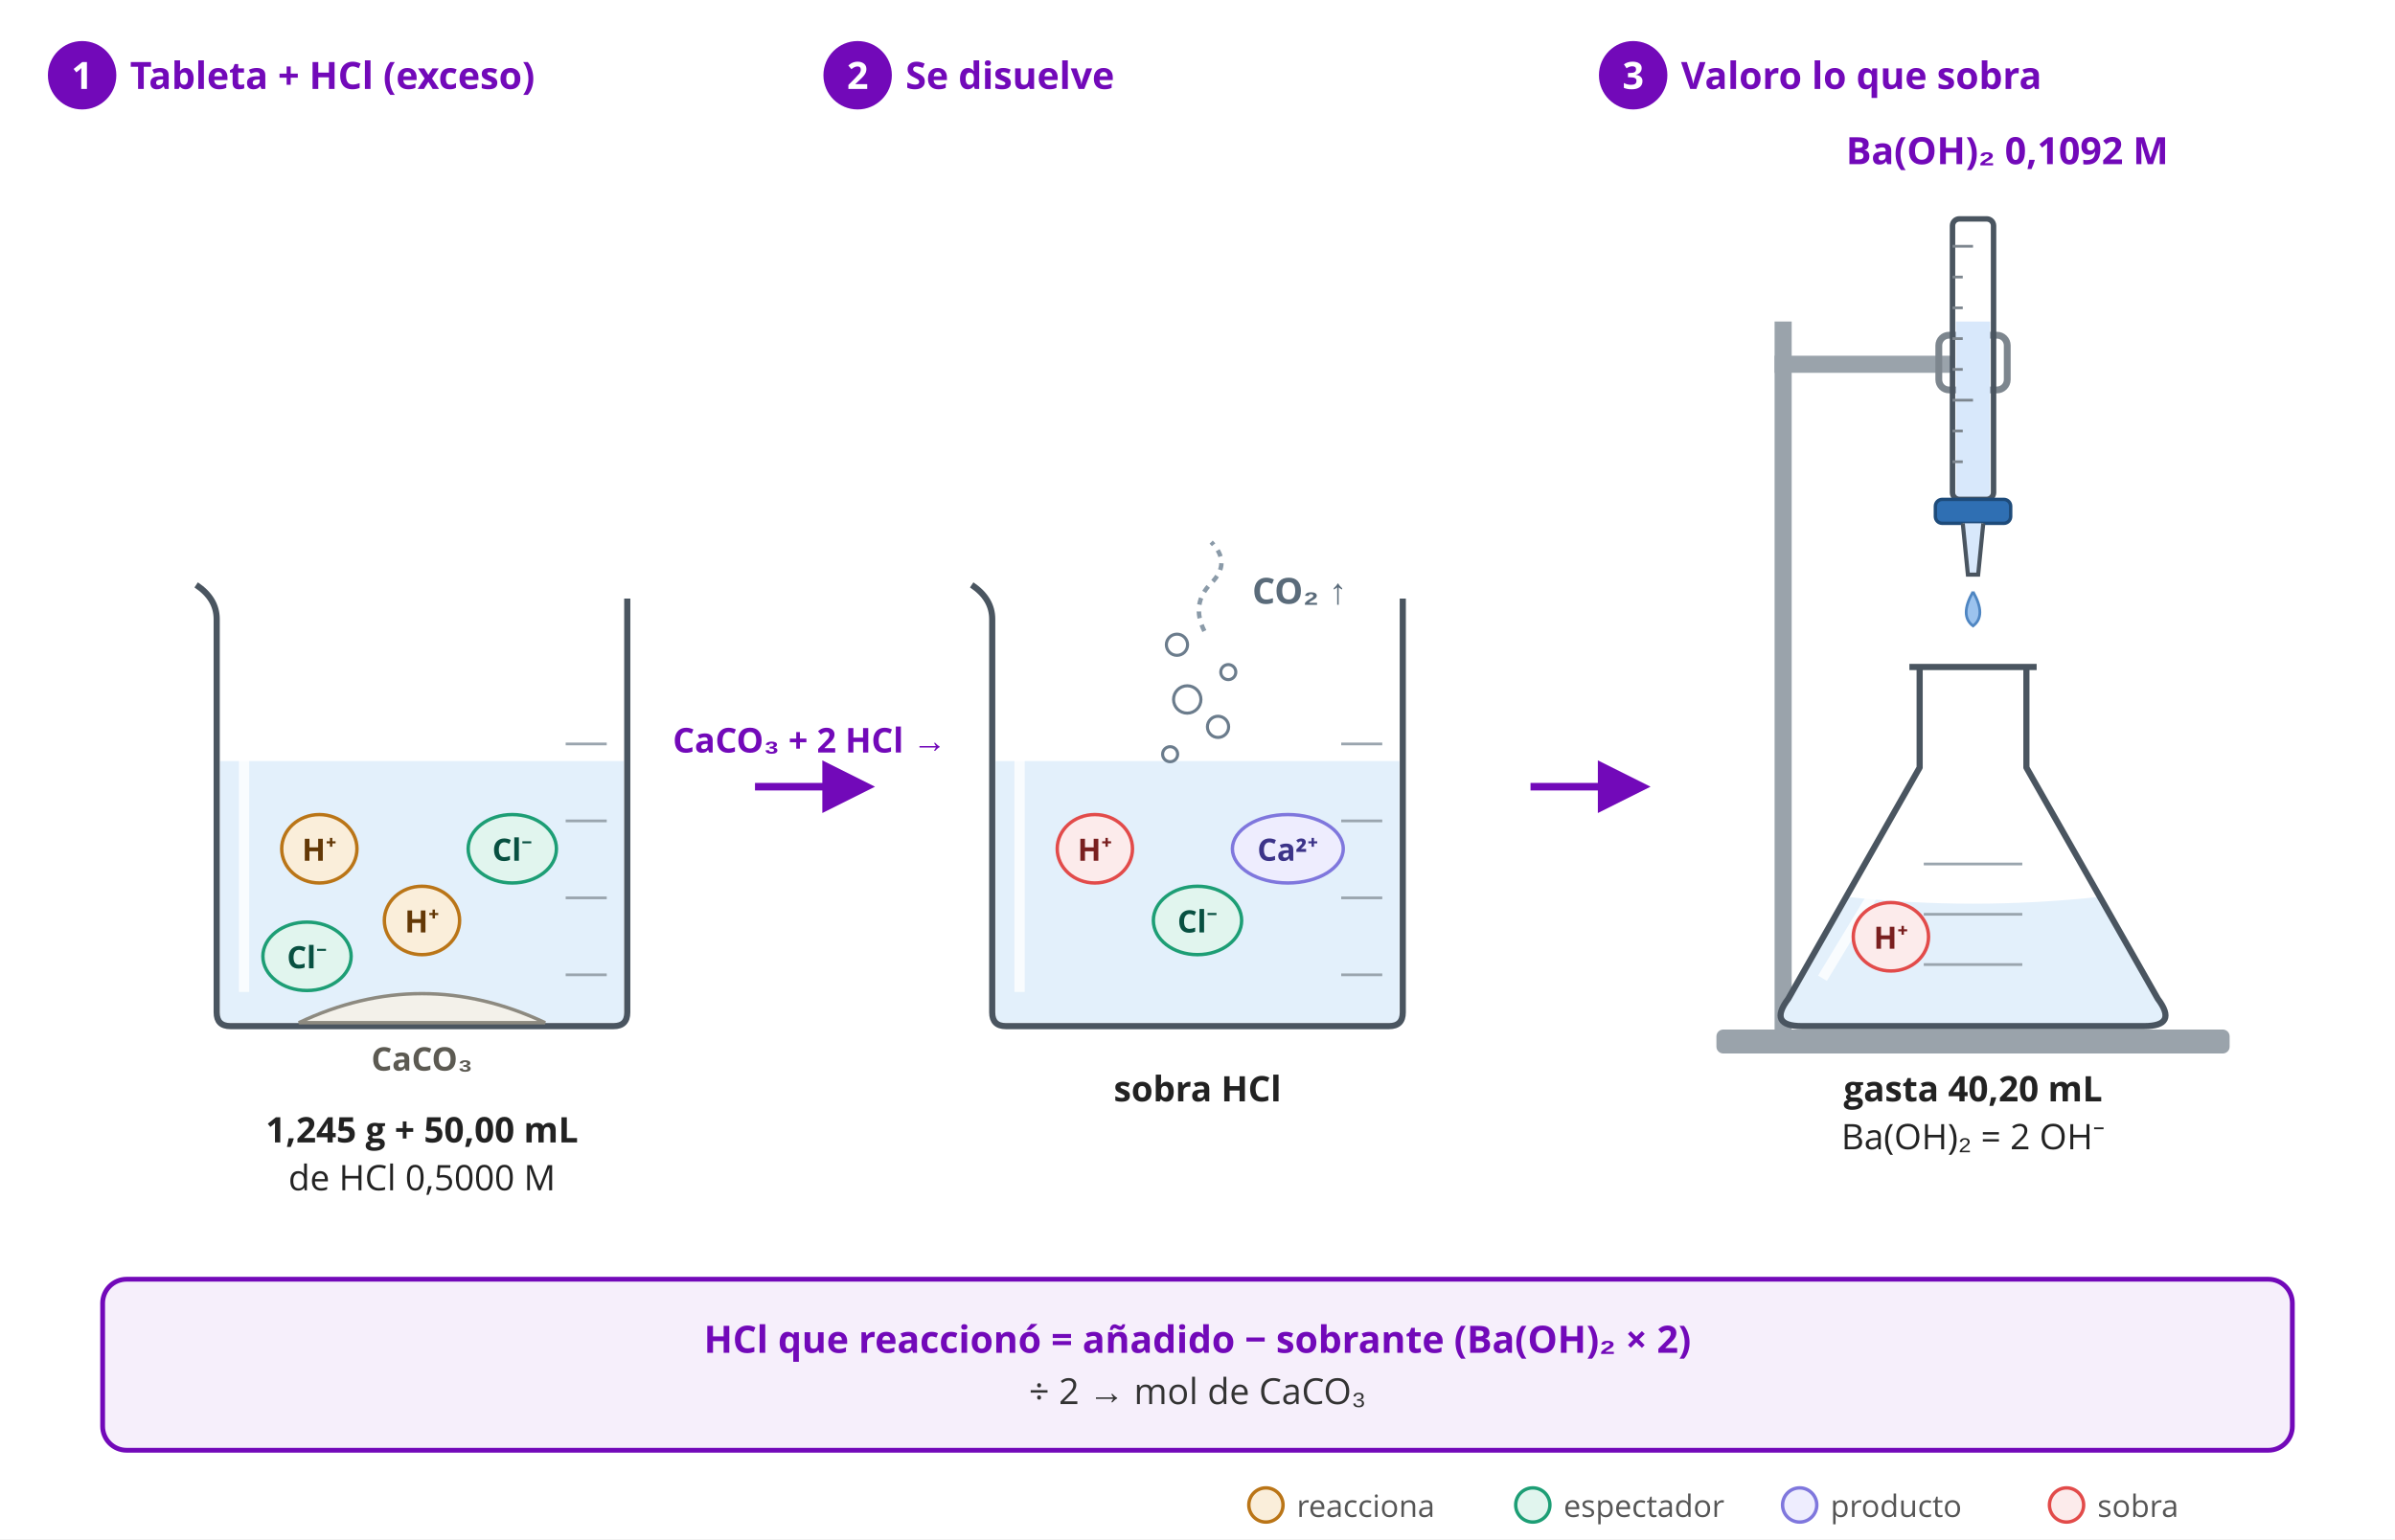
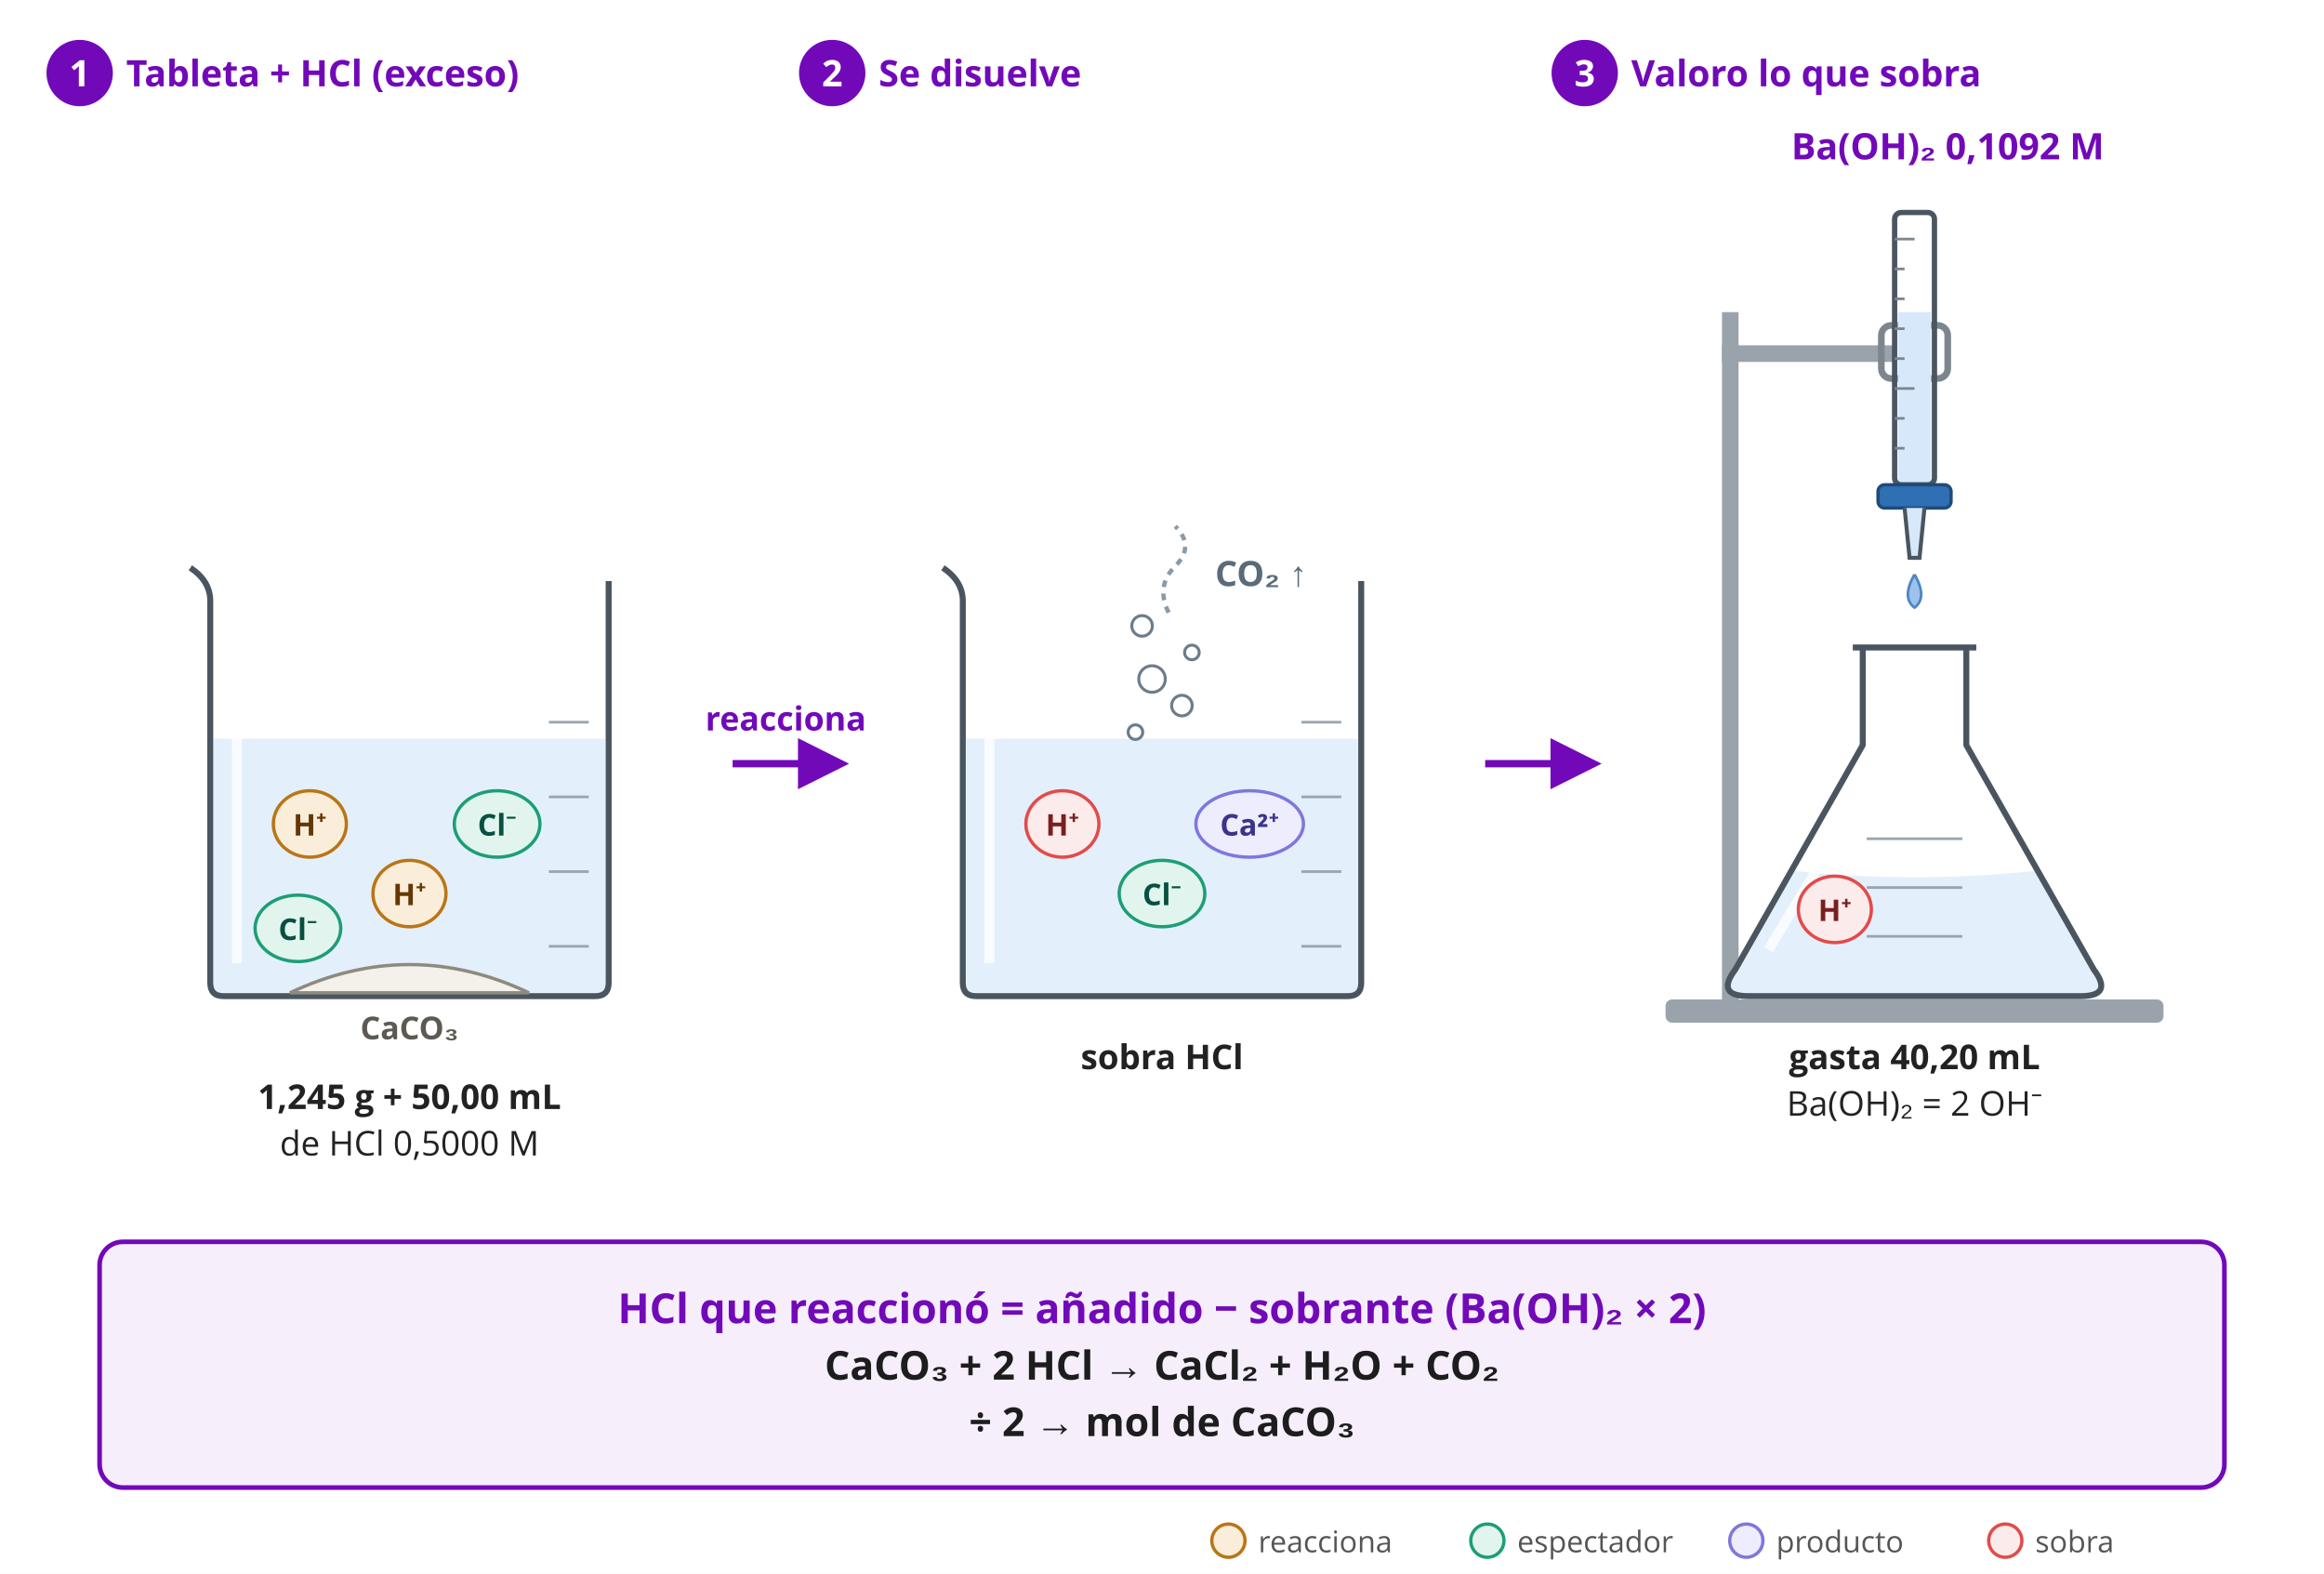
- <svg xmlns="http://www.w3.org/2000/svg" viewBox="0 0 700 450" width="700" height="450">
+ <svg xmlns="http://www.w3.org/2000/svg" viewBox="0 0 700 474" width="700" height="474">
  <defs>
    <marker id="pta" viewBox="0 0 10 10" refX="8" refY="5" markerWidth="7" markerHeight="7" orient="auto-start-reverse">
      <path d="M0 0 L10 5 L0 10 z" fill="#7209b9" />
    </marker>
  </defs>
-   <rect width="700" height="450" fill="white" />
+   <rect width="700" height="474" fill="white" />
  <circle cx="24.0" cy="22" r="10" fill="#7209b9" />
  <text x="24.0" y="26" text-anchor="middle" font-size="11" font-weight="bold" fill="white" font-family="Open Sans, Arial, sans-serif">1</text>
  <text x="40.0" y="26" text-anchor="start" font-size="11.5" font-weight="bold" fill="#7209b9" font-family="Open Sans, Arial, sans-serif" />
  <text x="38.0" y="26" text-anchor="start" font-size="11" font-weight="bold" fill="#7209b9" font-family="Open Sans, Arial, sans-serif">Tableta + HCl (exceso)</text>
  <rect x="64.333" y="222.5" width="118" height="76.5" fill="#e3f0fb" />
  <path d="M57.333 171 Q63.333 175 63.333 181 V296 Q63.333 300 67.333 300 H179.333 Q183.333 300 183.333 296 V175" fill="none" stroke="#4a5560" stroke-width="1.8" />
  <line x1="165.333" y1="285.0" x2="177.333" y2="285.0" stroke="#9aa5ae" stroke-width=".8" />
  <line x1="165.333" y1="262.5" x2="177.333" y2="262.5" stroke="#9aa5ae" stroke-width=".8" />
  <line x1="165.333" y1="240.0" x2="177.333" y2="240.0" stroke="#9aa5ae" stroke-width=".8" />
  <line x1="165.333" y1="217.5" x2="177.333" y2="217.5" stroke="#9aa5ae" stroke-width=".8" />
  <line x1="71.333" y1="189" x2="71.333" y2="290" stroke="white" stroke-width="3" opacity=".8" />
  <path d="M87.333 299 Q123.333 282 159.333 299 Z" fill="#f3f1ea" stroke="#8d8a80" />
  <text x="123.333" y="313" text-anchor="middle" font-size="9.5" font-weight="bold" fill="#5c5a52" font-family="Open Sans, Arial, sans-serif">CaCO₃</text>
  <ellipse cx="93.333" cy="248.15" rx="11" ry="10" fill="#FAEEDA" stroke="#BA7517" stroke-width="1" />
  <text x="93.333" y="251.65" text-anchor="middle" font-size="9" font-weight="bold" fill="#633806" font-family="Open Sans, Arial, sans-serif">H⁺</text>
  <ellipse cx="149.733" cy="248.15" rx="12.9" ry="10" fill="#E1F5EE" stroke="#1D9E75" stroke-width="1" />
  <text x="149.733" y="251.65" text-anchor="middle" font-size="9" font-weight="bold" fill="#085041" font-family="Open Sans, Arial, sans-serif">Cl⁻</text>
  <ellipse cx="123.333" cy="269.11" rx="11" ry="10" fill="#FAEEDA" stroke="#BA7517" stroke-width="1" />
  <text x="123.333" y="272.61" text-anchor="middle" font-size="9" font-weight="bold" fill="#633806" font-family="Open Sans, Arial, sans-serif">H⁺</text>
  <ellipse cx="89.733" cy="279.59" rx="12.9" ry="10" fill="#E1F5EE" stroke="#1D9E75" stroke-width="1" />
  <text x="89.733" y="283.09" text-anchor="middle" font-size="9" font-weight="bold" fill="#085041" font-family="Open Sans, Arial, sans-serif">Cl⁻</text>
  <text x="123.333" y="334" text-anchor="middle" font-size="10.3" font-weight="bold" fill="#222" font-family="Open Sans, Arial, sans-serif">1,245 g + 50,00 mL</text>
  <text x="123.333" y="348" text-anchor="middle" font-size="10.3" font-weight="normal" fill="#222" font-family="Open Sans, Arial, sans-serif">de HCl 0,5000 M</text>
  <path d="M220.667 230 L252.667 230" fill="none" stroke="#7209b9" stroke-width="2.2" marker-end="url(#pta)" />
-   <text x="236.667" y="220.0" text-anchor="middle" font-size="10" font-weight="bold" fill="#7209b9" font-family="Open Sans, Arial, sans-serif">CaCO₃ + 2 HCl →</text>
+   <text x="236.667" y="220.0" text-anchor="middle" font-size="10" font-weight="bold" fill="#7209b9" font-family="Open Sans, Arial, sans-serif">reacciona</text>
  <circle cx="250.667" cy="22" r="10" fill="#7209b9" />
  <text x="250.667" y="26" text-anchor="middle" font-size="11" font-weight="bold" fill="white" font-family="Open Sans, Arial, sans-serif">2</text>
  <text x="266.667" y="26" text-anchor="start" font-size="11.5" font-weight="bold" fill="#7209b9" font-family="Open Sans, Arial, sans-serif" />
  <text x="264.667" y="26" text-anchor="start" font-size="11" font-weight="bold" fill="#7209b9" font-family="Open Sans, Arial, sans-serif">Se disuelve</text>
  <rect x="291.0" y="222.5" width="118" height="76.5" fill="#e3f0fb" />
  <path d="M284.0 171 Q290.0 175 290.0 181 V296 Q290.0 300 294.0 300 H406.0 Q410.0 300 410.0 296 V175" fill="none" stroke="#4a5560" stroke-width="1.8" />
  <line x1="392.0" y1="285.0" x2="404.0" y2="285.0" stroke="#9aa5ae" stroke-width=".8" />
  <line x1="392.0" y1="262.5" x2="404.0" y2="262.5" stroke="#9aa5ae" stroke-width=".8" />
  <line x1="392.0" y1="240.0" x2="404.0" y2="240.0" stroke="#9aa5ae" stroke-width=".8" />
  <line x1="392.0" y1="217.5" x2="404.0" y2="217.5" stroke="#9aa5ae" stroke-width=".8" />
  <line x1="298.0" y1="189" x2="298.0" y2="290" stroke="white" stroke-width="3" opacity=".8" />
  <ellipse cx="320.0" cy="248.15" rx="11" ry="10" fill="#FCEBEB" stroke="#E24B4A" stroke-width="1" />
  <text x="320.0" y="251.65" text-anchor="middle" font-size="9" font-weight="bold" fill="#791F1F" font-family="Open Sans, Arial, sans-serif">H⁺</text>
  <ellipse cx="376.4" cy="248.15" rx="16.2" ry="10" fill="#EEEDFE" stroke="#7F77DD" stroke-width="1" />
  <text x="376.4" y="251.65" text-anchor="middle" font-size="9" font-weight="bold" fill="#3C3489" font-family="Open Sans, Arial, sans-serif">Ca²⁺</text>
  <ellipse cx="350.0" cy="269.11" rx="12.9" ry="10" fill="#E1F5EE" stroke="#1D9E75" stroke-width="1" />
  <text x="350.0" y="272.61" text-anchor="middle" font-size="9" font-weight="bold" fill="#085041" font-family="Open Sans, Arial, sans-serif">Cl⁻</text>
  <circle cx="342.0" cy="220.5" r="2.2" fill="white" stroke="#6b7c8c" stroke-width=".9" />
  <circle cx="356.0" cy="212.5" r="3.1" fill="white" stroke="#6b7c8c" stroke-width=".9" />
  <circle cx="347.0" cy="204.5" r="4.0" fill="white" stroke="#6b7c8c" stroke-width=".9" />
  <circle cx="359.0" cy="196.5" r="2.2" fill="white" stroke="#6b7c8c" stroke-width=".9" />
  <circle cx="344.0" cy="188.5" r="3.1" fill="white" stroke="#6b7c8c" stroke-width=".9" />
  <text x="366.0" y="176.5" text-anchor="start" font-size="10.5" font-weight="bold" fill="#5a6b7a" font-family="Open Sans, Arial, sans-serif">CO₂ ↑</text>
  <path d="M352.0 184.5 q-4 -8 2 -14 q6 -6 0 -12" fill="none" stroke="#8a9aa8" stroke-width="1.3" stroke-dasharray="2 2" />
  <text x="350.0" y="322" text-anchor="middle" font-size="10.3" font-weight="bold" fill="#222" font-family="Open Sans, Arial, sans-serif">sobra HCl</text>
  <path d="M447.333 230 L479.333 230" fill="none" stroke="#7209b9" stroke-width="2.2" marker-end="url(#pta)" />
  <circle cx="477.333" cy="22" r="10" fill="#7209b9" />
  <text x="477.333" y="26" text-anchor="middle" font-size="11" font-weight="bold" fill="white" font-family="Open Sans, Arial, sans-serif">3</text>
  <text x="493.333" y="26" text-anchor="start" font-size="11.5" font-weight="bold" fill="#7209b9" font-family="Open Sans, Arial, sans-serif" />
  <text x="491.333" y="26" text-anchor="start" font-size="11" font-weight="bold" fill="#7209b9" font-family="Open Sans, Arial, sans-serif">Valoro lo que sobra</text>
  <rect x="518.667" y="94" width="5" height="207" fill="#9aa3ab" />
  <rect x="501.667" y="301" width="150" height="7" rx="2" fill="#9aa3ab" />
  <rect x="518.667" y="104" width="52" height="5" fill="#9aa3ab" />
  <rect x="566.667" y="98" width="20" height="16" rx="3" fill="none" stroke="#7d868e" stroke-width="2" />
  <rect x="571.667" y="94" width="10" height="52" fill="#d8e8fb" />
  <rect x="570.667" y="64" width="12" height="82" rx="2" fill="none" stroke="#4a5560" stroke-width="1.6" />
  <line x1="570.667" y1="72" x2="576.667" y2="72" stroke="#7d868e" stroke-width=".8" />
  <line x1="570.667" y1="81" x2="573.667" y2="81" stroke="#7d868e" stroke-width=".8" />
  <line x1="570.667" y1="90" x2="573.667" y2="90" stroke="#7d868e" stroke-width=".8" />
  <line x1="570.667" y1="99" x2="573.667" y2="99" stroke="#7d868e" stroke-width=".8" />
  <line x1="570.667" y1="108" x2="573.667" y2="108" stroke="#7d868e" stroke-width=".8" />
  <line x1="570.667" y1="117" x2="576.667" y2="117" stroke="#7d868e" stroke-width=".8" />
  <line x1="570.667" y1="126" x2="573.667" y2="126" stroke="#7d868e" stroke-width=".8" />
  <line x1="570.667" y1="135" x2="573.667" y2="135" stroke="#7d868e" stroke-width=".8" />
  <rect x="565.667" y="146" width="22" height="7" rx="2" fill="#2f6fb3" stroke="#1e4b7a" />
  <path d="M573.667 153 L575.167 168 H578.167 L579.667 153" fill="#d8e8fb" stroke="#4a5560" stroke-width="1.2" />
  <path d="M576.667 173 q-4 7 0 10 q4 -3 0 -10" fill="#9cc3ee" stroke="#4f86c2" stroke-width=".8" />
  <text x="586.667" y="48.0" text-anchor="middle" font-size="11.0" font-weight="bold" fill="#7209b9" font-family="Open Sans, Arial, sans-serif">Ba(OH)₂ 0,1092 M</text>
  <path d="M539.594 262.2 Q576.667 266.2 613.739 262.2 L630.667 292 Q636.667 300 626.667 300 H526.667 Q516.667 300 522.667 292 Z" fill="#e3f0fb" stroke="none" />
  <path d="M558.067 195 H595.267 M561.067 195 V224.4 L522.667 292 Q516.667 300 526.667 300 H626.667 Q636.667 300 630.667 292 L592.267 224.4 V195" fill="none" stroke="#4a5560" stroke-width="1.8" stroke-linejoin="round" />
  <path d="M532.667 286 L565.067 232.4" stroke="white" stroke-width="3" opacity=".8" />
  <line x1="562.267" y1="282.0" x2="591.067" y2="282.0" stroke="#9aa5ae" stroke-width=".8" />
  <line x1="562.267" y1="267.3" x2="591.067" y2="267.3" stroke="#9aa5ae" stroke-width=".8" />
  <line x1="562.267" y1="252.6" x2="591.067" y2="252.6" stroke="#9aa5ae" stroke-width=".8" />
  <ellipse cx="552.667" cy="273.876" rx="11" ry="10" fill="#FCEBEB" stroke="#E24B4A" stroke-width="1" />
  <text x="552.667" y="277.376" text-anchor="middle" font-size="9" font-weight="bold" fill="#791F1F" font-family="Open Sans, Arial, sans-serif">H⁺</text>
  <text x="576.667" y="322" text-anchor="middle" font-size="10.3" font-weight="bold" fill="#222" font-family="Open Sans, Arial, sans-serif">gasta 40,20 mL</text>
  <text x="576.667" y="336" text-anchor="middle" font-size="10.3" font-weight="normal" fill="#222" font-family="Open Sans, Arial, sans-serif">Ba(OH)₂ = 2 OH⁻</text>
-   <rect x="30" y="374" width="640" height="50" rx="7" fill="#f6effb" stroke="#7209b9" stroke-width="1.4" />
-   <text x="350.0" y="395.5" text-anchor="middle" font-size="11" font-weight="bold" fill="#7209b9" font-family="Open Sans, Arial, sans-serif">HCl que reaccionó = añadido − sobrante (Ba(OH)₂ × 2)</text>
-   <text x="350.0" y="410.5" text-anchor="middle" font-size="10.5" font-weight="normal" fill="#333" font-family="Open Sans, Arial, sans-serif">÷ 2 → mol de CaCO₃</text>
-   <circle cx="370" cy="440" r="5" fill="#FAEEDA" stroke="#BA7517" />
-   <text x="379" y="443.5" text-anchor="start" font-size="9" font-weight="normal" fill="#555" font-family="Open Sans, Arial, sans-serif">reacciona</text>
-   <circle cx="448" cy="440" r="5" fill="#E1F5EE" stroke="#1D9E75" />
-   <text x="457" y="443.5" text-anchor="start" font-size="9" font-weight="normal" fill="#555" font-family="Open Sans, Arial, sans-serif">espectador</text>
-   <circle cx="526" cy="440" r="5" fill="#EEEDFE" stroke="#7F77DD" />
-   <text x="535" y="443.5" text-anchor="start" font-size="9" font-weight="normal" fill="#555" font-family="Open Sans, Arial, sans-serif">producto</text>
-   <circle cx="604" cy="440" r="5" fill="#FCEBEB" stroke="#E24B4A" />
-   <text x="613" y="443.5" text-anchor="start" font-size="9" font-weight="normal" fill="#555" font-family="Open Sans, Arial, sans-serif">sobra</text>
+   <rect x="30" y="374" width="640" height="74" rx="7" fill="#f6effb" stroke="#7209b9" stroke-width="1.4" />
+   <text x="350.0" y="398.5" text-anchor="middle" font-size="12.5" font-weight="bold" fill="#7209b9" font-family="Open Sans, Arial, sans-serif">HCl que reaccionó = añadido − sobrante (Ba(OH)₂ × 2)</text>
+   <text x="350.0" y="415.5" text-anchor="middle" font-size="12" font-weight="bold" fill="#1d1d1d" font-family="Open Sans, Arial, sans-serif">CaCO₃ + 2 HCl → CaCl₂ + H₂O + CO₂</text>
+   <text x="350.0" y="432.5" text-anchor="middle" font-size="12" font-weight="bold" fill="#1d1d1d" font-family="Open Sans, Arial, sans-serif">÷ 2 → mol de CaCO₃</text>
+   <circle cx="370" cy="464" r="5" fill="#FAEEDA" stroke="#BA7517" />
+   <text x="379" y="467.5" text-anchor="start" font-size="9" font-weight="normal" fill="#555" font-family="Open Sans, Arial, sans-serif">reacciona</text>
+   <circle cx="448" cy="464" r="5" fill="#E1F5EE" stroke="#1D9E75" />
+   <text x="457" y="467.5" text-anchor="start" font-size="9" font-weight="normal" fill="#555" font-family="Open Sans, Arial, sans-serif">espectador</text>
+   <circle cx="526" cy="464" r="5" fill="#EEEDFE" stroke="#7F77DD" />
+   <text x="535" y="467.5" text-anchor="start" font-size="9" font-weight="normal" fill="#555" font-family="Open Sans, Arial, sans-serif">producto</text>
+   <circle cx="604" cy="464" r="5" fill="#FCEBEB" stroke="#E24B4A" />
+   <text x="613" y="467.5" text-anchor="start" font-size="9" font-weight="normal" fill="#555" font-family="Open Sans, Arial, sans-serif">sobra</text>
</svg>
